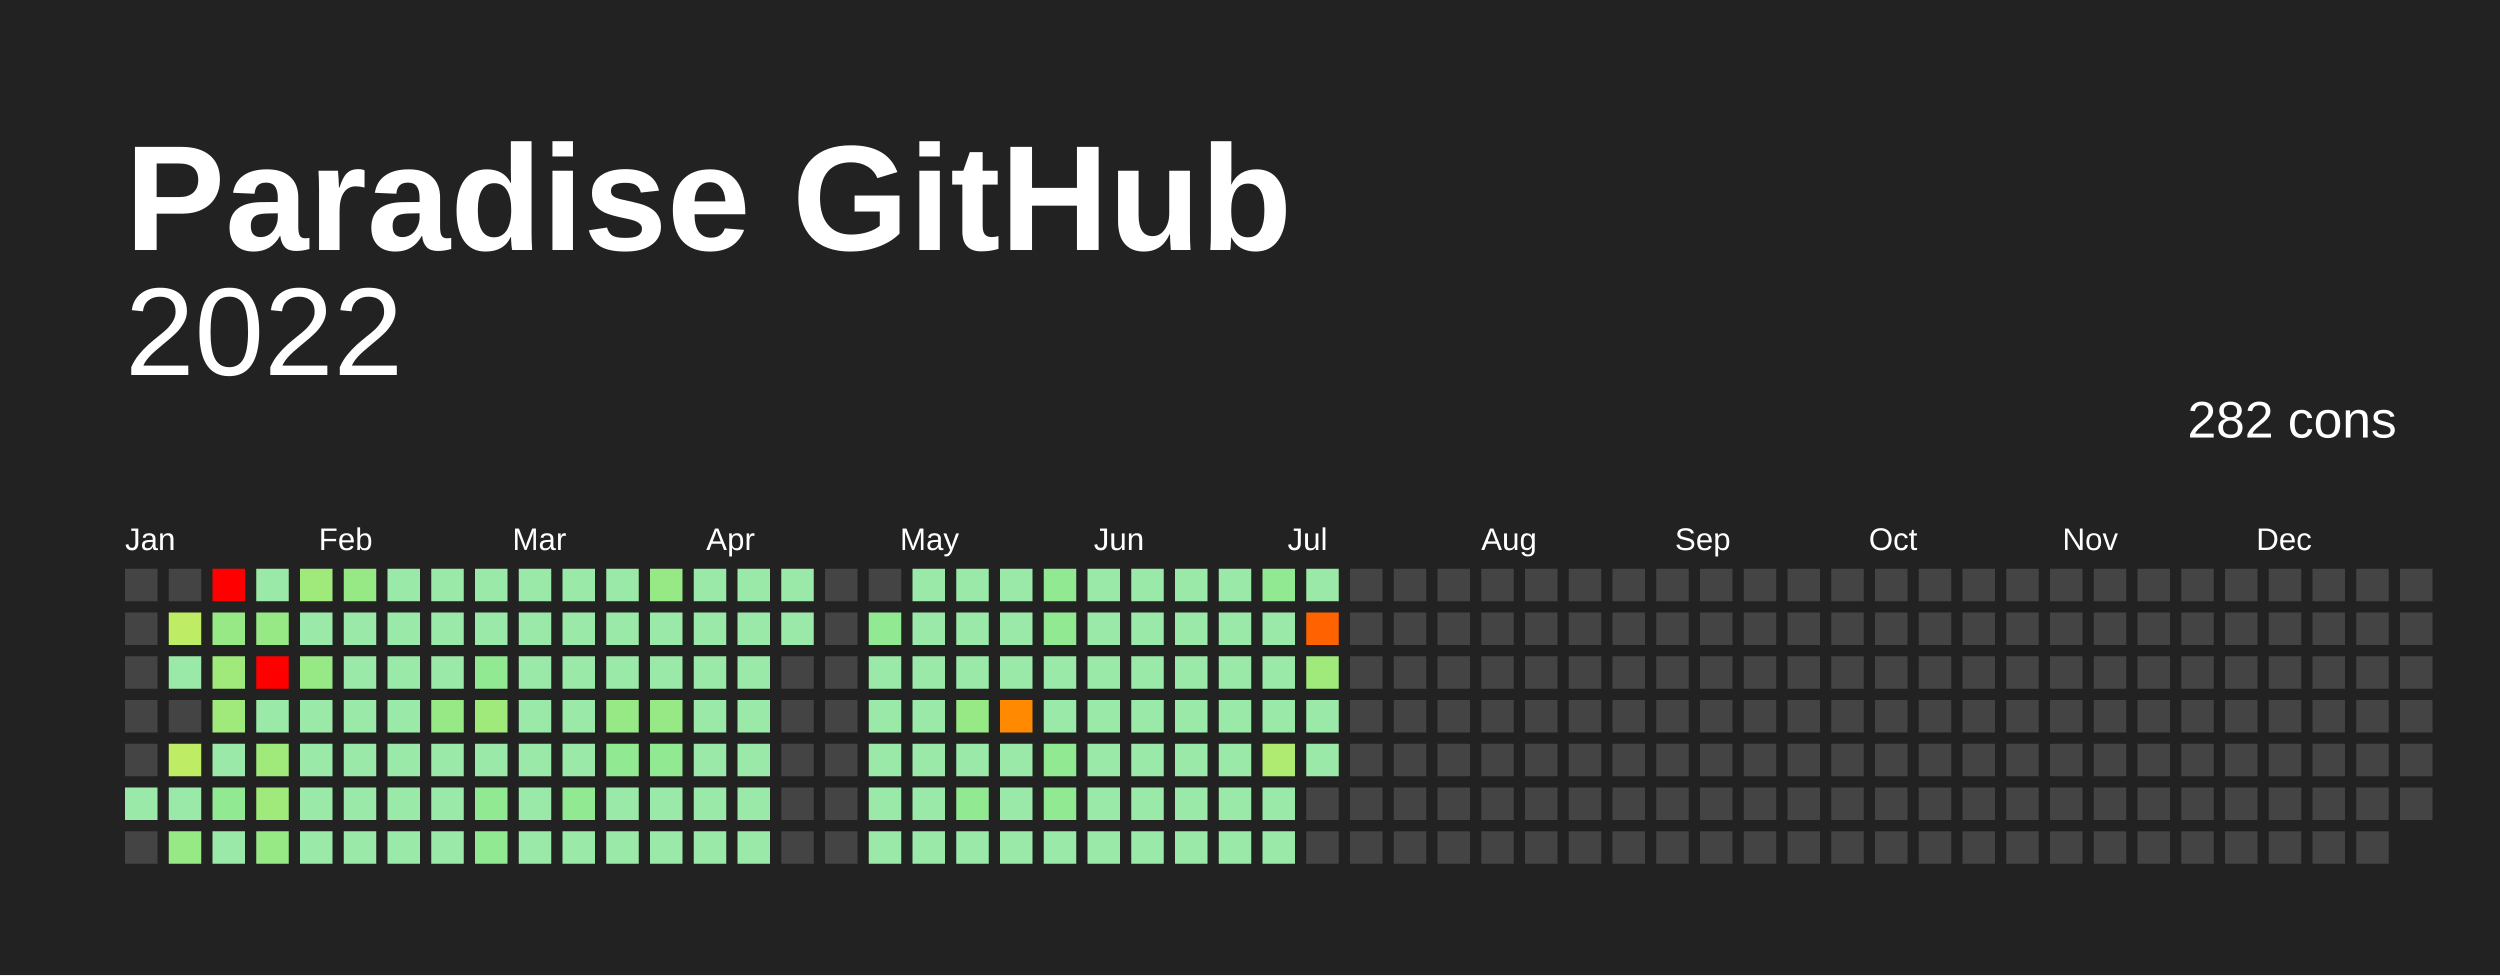
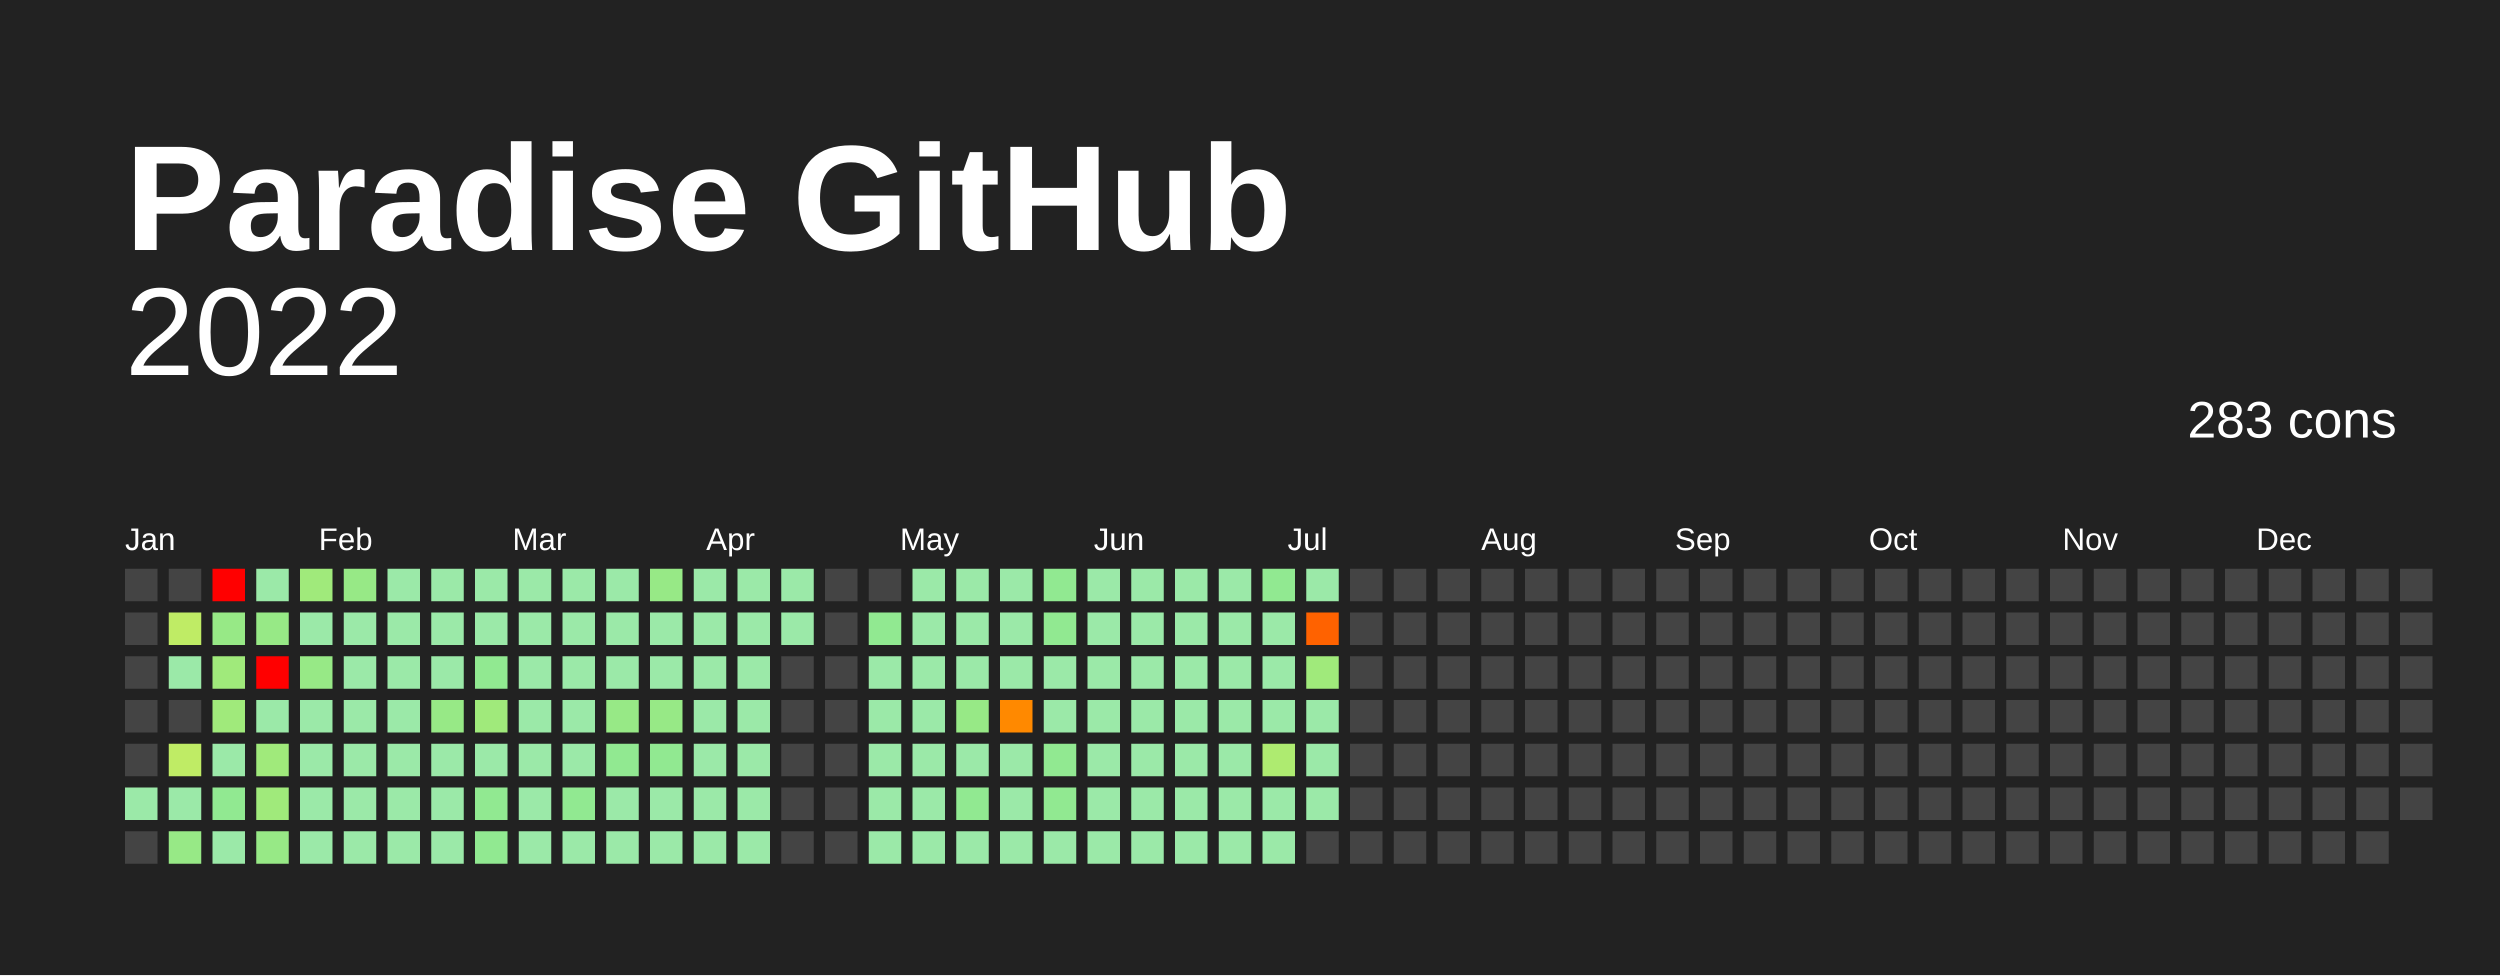
<svg xmlns="http://www.w3.org/2000/svg" baseProfile="full" height="78mm" version="1.1" viewBox="0,0,200,78" width="200mm">
  <defs />
  <rect fill="#222222" height="78" width="200" x="0" y="0" />
  <text fill="#FFFFFF" style="font-size:12px; font-family:Arial; font-weight:bold;" x="10" y="20">Paradise GitHub</text>
  <text alignment-baseline="hanging" fill="#FFFFFF" style="font-size:10.0px; font-family:Arial;" x="10" y="30">2022</text>
-   <text alignment-baseline="hanging" fill="#FFFFFF" style="font-size:4.125px; font-family:Arial;" x="175" y="35">282 cons</text>
+   <text alignment-baseline="hanging" fill="#FFFFFF" style="font-size:4.125px; font-family:Arial;" x="175" y="35">283 cons</text>
  <text fill="#FFFFFF" style="font-size:2.5px; font-family:Arial" x="10.0" y="44">Jan</text>
  <text fill="#FFFFFF" style="font-size:2.5px; font-family:Arial" x="25.5" y="44">Feb</text>
  <text fill="#FFFFFF" style="font-size:2.5px; font-family:Arial" x="41.0" y="44">Mar</text>
  <text fill="#FFFFFF" style="font-size:2.5px; font-family:Arial" x="56.5" y="44">Apr</text>
  <text fill="#FFFFFF" style="font-size:2.5px; font-family:Arial" x="72.0" y="44">May</text>
  <text fill="#FFFFFF" style="font-size:2.5px; font-family:Arial" x="87.5" y="44">Jun</text>
  <text fill="#FFFFFF" style="font-size:2.5px; font-family:Arial" x="103.0" y="44">Jul</text>
  <text fill="#FFFFFF" style="font-size:2.5px; font-family:Arial" x="118.5" y="44">Aug</text>
  <text fill="#FFFFFF" style="font-size:2.5px; font-family:Arial" x="134.0" y="44">Sep</text>
  <text fill="#FFFFFF" style="font-size:2.5px; font-family:Arial" x="149.5" y="44">Oct</text>
  <text fill="#FFFFFF" style="font-size:2.5px; font-family:Arial" x="165.0" y="44">Nov</text>
  <text fill="#FFFFFF" style="font-size:2.5px; font-family:Arial" x="180.5" y="44">Dec</text>
  <rect fill="#444444" height="2.6" width="2.6" x="10.0" y="45.5" />
  <rect fill="#444444" height="2.6" width="2.6" x="10.0" y="49.0" />
  <rect fill="#444444" height="2.6" width="2.6" x="10.0" y="52.5" />
  <rect fill="#444444" height="2.6" width="2.6" x="10.0" y="56.0" />
  <rect fill="#444444" height="2.6" width="2.6" x="10.0" y="59.5" />
  <rect fill="#9be9a8" height="2.6" width="2.6" x="10.0" y="63.0" />
  <rect fill="#444444" height="2.6" width="2.6" x="10.0" y="66.5" />
  <rect fill="#444444" height="2.6" width="2.6" x="13.5" y="45.5" />
  <rect fill="#bfec65" height="2.6" width="2.6" x="13.5" y="49.0" />
  <rect fill="#9be9a8" height="2.6" width="2.6" x="13.5" y="52.5" />
  <rect fill="#444444" height="2.6" width="2.6" x="13.5" y="56.0" />
  <rect fill="#bfec65" height="2.6" width="2.6" x="13.5" y="59.5" />
  <rect fill="#9be9a8" height="2.6" width="2.6" x="13.5" y="63.0" />
  <rect fill="#97e986" height="2.6" width="2.6" x="13.5" y="66.5" />
  <rect fill="red" height="2.6" width="2.6" x="17.0" y="45.5" />
  <rect fill="#97e986" height="2.6" width="2.6" x="17.0" y="49.0" />
  <rect fill="#a0ea7b" height="2.6" width="2.6" x="17.0" y="52.5" />
  <rect fill="#a0ea7b" height="2.6" width="2.6" x="17.0" y="56.0" />
  <rect fill="#9be9a8" height="2.6" width="2.6" x="17.0" y="59.5" />
  <rect fill="#91e991" height="2.6" width="2.6" x="17.0" y="63.0" />
  <rect fill="#9be9a8" height="2.6" width="2.6" x="17.0" y="66.5" />
  <rect fill="#9be9a8" height="2.6" width="2.6" x="20.5" y="45.5" />
  <rect fill="#97e986" height="2.6" width="2.6" x="20.5" y="49.0" />
  <rect fill="red" height="2.6" width="2.6" x="20.5" y="52.5" />
  <rect fill="#9be9a8" height="2.6" width="2.6" x="20.5" y="56.0" />
  <rect fill="#a0ea7b" height="2.6" width="2.6" x="20.5" y="59.5" />
  <rect fill="#a0ea7b" height="2.6" width="2.6" x="20.5" y="63.0" />
  <rect fill="#97e986" height="2.6" width="2.6" x="20.5" y="66.5" />
  <rect fill="#a0ea7b" height="2.6" width="2.6" x="24.0" y="45.5" />
  <rect fill="#9be9a8" height="2.6" width="2.6" x="24.0" y="49.0" />
  <rect fill="#97e986" height="2.6" width="2.6" x="24.0" y="52.5" />
  <rect fill="#9be9a8" height="2.6" width="2.6" x="24.0" y="56.0" />
  <rect fill="#9be9a8" height="2.6" width="2.6" x="24.0" y="59.5" />
  <rect fill="#9be9a8" height="2.6" width="2.6" x="24.0" y="63.0" />
  <rect fill="#9be9a8" height="2.6" width="2.6" x="24.0" y="66.5" />
  <rect fill="#97e986" height="2.6" width="2.6" x="27.5" y="45.5" />
  <rect fill="#9be9a8" height="2.6" width="2.6" x="27.5" y="49.0" />
  <rect fill="#9be9a8" height="2.6" width="2.6" x="27.5" y="52.5" />
  <rect fill="#9be9a8" height="2.6" width="2.6" x="27.5" y="56.0" />
  <rect fill="#9be9a8" height="2.6" width="2.6" x="27.5" y="59.5" />
  <rect fill="#9be9a8" height="2.6" width="2.6" x="27.5" y="63.0" />
  <rect fill="#9be9a8" height="2.6" width="2.6" x="27.5" y="66.5" />
  <rect fill="#9be9a8" height="2.6" width="2.6" x="31.0" y="45.5" />
  <rect fill="#9be9a8" height="2.6" width="2.6" x="31.0" y="49.0" />
  <rect fill="#9be9a8" height="2.6" width="2.6" x="31.0" y="52.5" />
  <rect fill="#9be9a8" height="2.6" width="2.6" x="31.0" y="56.0" />
  <rect fill="#9be9a8" height="2.6" width="2.6" x="31.0" y="59.5" />
  <rect fill="#9be9a8" height="2.6" width="2.6" x="31.0" y="63.0" />
  <rect fill="#9be9a8" height="2.6" width="2.6" x="31.0" y="66.5" />
  <rect fill="#9be9a8" height="2.6" width="2.6" x="34.5" y="45.5" />
  <rect fill="#9be9a8" height="2.6" width="2.6" x="34.5" y="49.0" />
  <rect fill="#9be9a8" height="2.6" width="2.6" x="34.5" y="52.5" />
  <rect fill="#97e986" height="2.6" width="2.6" x="34.5" y="56.0" />
  <rect fill="#9be9a8" height="2.6" width="2.6" x="34.5" y="59.5" />
  <rect fill="#9be9a8" height="2.6" width="2.6" x="34.5" y="63.0" />
  <rect fill="#9be9a8" height="2.6" width="2.6" x="34.5" y="66.5" />
  <rect fill="#9be9a8" height="2.6" width="2.6" x="38.0" y="45.5" />
  <rect fill="#9be9a8" height="2.6" width="2.6" x="38.0" y="49.0" />
  <rect fill="#91e991" height="2.6" width="2.6" x="38.0" y="52.5" />
  <rect fill="#a0ea7b" height="2.6" width="2.6" x="38.0" y="56.0" />
  <rect fill="#9be9a8" height="2.6" width="2.6" x="38.0" y="59.5" />
  <rect fill="#91e991" height="2.6" width="2.6" x="38.0" y="63.0" />
  <rect fill="#91e991" height="2.6" width="2.6" x="38.0" y="66.5" />
  <rect fill="#9be9a8" height="2.6" width="2.6" x="41.5" y="45.5" />
  <rect fill="#9be9a8" height="2.6" width="2.6" x="41.5" y="49.0" />
  <rect fill="#9be9a8" height="2.6" width="2.6" x="41.5" y="52.5" />
  <rect fill="#9be9a8" height="2.6" width="2.6" x="41.5" y="56.0" />
  <rect fill="#9be9a8" height="2.6" width="2.6" x="41.5" y="59.5" />
  <rect fill="#9be9a8" height="2.6" width="2.6" x="41.5" y="63.0" />
  <rect fill="#9be9a8" height="2.6" width="2.6" x="41.5" y="66.5" />
  <rect fill="#9be9a8" height="2.6" width="2.6" x="45.0" y="45.5" />
  <rect fill="#9be9a8" height="2.6" width="2.6" x="45.0" y="49.0" />
  <rect fill="#9be9a8" height="2.6" width="2.6" x="45.0" y="52.5" />
  <rect fill="#9be9a8" height="2.6" width="2.6" x="45.0" y="56.0" />
  <rect fill="#9be9a8" height="2.6" width="2.6" x="45.0" y="59.5" />
  <rect fill="#91e991" height="2.6" width="2.6" x="45.0" y="63.0" />
  <rect fill="#9be9a8" height="2.6" width="2.6" x="45.0" y="66.5" />
  <rect fill="#9be9a8" height="2.6" width="2.6" x="48.5" y="45.5" />
  <rect fill="#9be9a8" height="2.6" width="2.6" x="48.5" y="49.0" />
  <rect fill="#9be9a8" height="2.6" width="2.6" x="48.5" y="52.5" />
  <rect fill="#97e986" height="2.6" width="2.6" x="48.5" y="56.0" />
  <rect fill="#91e991" height="2.6" width="2.6" x="48.5" y="59.5" />
  <rect fill="#9be9a8" height="2.6" width="2.6" x="48.5" y="63.0" />
  <rect fill="#9be9a8" height="2.6" width="2.6" x="48.5" y="66.5" />
  <rect fill="#97e986" height="2.6" width="2.6" x="52.0" y="45.5" />
  <rect fill="#9be9a8" height="2.6" width="2.6" x="52.0" y="49.0" />
  <rect fill="#9be9a8" height="2.6" width="2.6" x="52.0" y="52.5" />
  <rect fill="#97e986" height="2.6" width="2.6" x="52.0" y="56.0" />
  <rect fill="#91e991" height="2.6" width="2.6" x="52.0" y="59.5" />
  <rect fill="#9be9a8" height="2.6" width="2.6" x="52.0" y="63.0" />
  <rect fill="#9be9a8" height="2.6" width="2.6" x="52.0" y="66.5" />
  <rect fill="#9be9a8" height="2.6" width="2.6" x="55.5" y="45.5" />
  <rect fill="#9be9a8" height="2.6" width="2.6" x="55.5" y="49.0" />
  <rect fill="#9be9a8" height="2.6" width="2.6" x="55.5" y="52.5" />
  <rect fill="#9be9a8" height="2.6" width="2.6" x="55.5" y="56.0" />
  <rect fill="#9be9a8" height="2.6" width="2.6" x="55.5" y="59.5" />
  <rect fill="#9be9a8" height="2.6" width="2.6" x="55.5" y="63.0" />
  <rect fill="#9be9a8" height="2.6" width="2.6" x="55.5" y="66.5" />
  <rect fill="#9be9a8" height="2.6" width="2.6" x="59.0" y="45.5" />
  <rect fill="#9be9a8" height="2.6" width="2.6" x="59.0" y="49.0" />
  <rect fill="#9be9a8" height="2.6" width="2.6" x="59.0" y="52.5" />
  <rect fill="#9be9a8" height="2.6" width="2.6" x="59.0" y="56.0" />
  <rect fill="#9be9a8" height="2.6" width="2.6" x="59.0" y="59.5" />
  <rect fill="#9be9a8" height="2.6" width="2.6" x="59.0" y="63.0" />
  <rect fill="#9be9a8" height="2.6" width="2.6" x="59.0" y="66.5" />
  <rect fill="#9be9a8" height="2.6" width="2.6" x="62.5" y="45.5" />
  <rect fill="#9be9a8" height="2.6" width="2.6" x="62.5" y="49.0" />
  <rect fill="#444444" height="2.6" width="2.6" x="62.5" y="52.5" />
  <rect fill="#444444" height="2.6" width="2.6" x="62.5" y="56.0" />
  <rect fill="#444444" height="2.6" width="2.6" x="62.5" y="59.5" />
  <rect fill="#444444" height="2.6" width="2.6" x="62.5" y="63.0" />
  <rect fill="#444444" height="2.6" width="2.6" x="62.5" y="66.5" />
  <rect fill="#444444" height="2.6" width="2.6" x="66.0" y="45.5" />
  <rect fill="#444444" height="2.6" width="2.6" x="66.0" y="49.0" />
  <rect fill="#444444" height="2.6" width="2.6" x="66.0" y="52.5" />
  <rect fill="#444444" height="2.6" width="2.6" x="66.0" y="56.0" />
  <rect fill="#444444" height="2.6" width="2.6" x="66.0" y="59.5" />
  <rect fill="#444444" height="2.6" width="2.6" x="66.0" y="63.0" />
  <rect fill="#444444" height="2.6" width="2.6" x="66.0" y="66.5" />
  <rect fill="#444444" height="2.6" width="2.6" x="69.5" y="45.5" />
  <rect fill="#91e991" height="2.6" width="2.6" x="69.5" y="49.0" />
  <rect fill="#9be9a8" height="2.6" width="2.6" x="69.5" y="52.5" />
  <rect fill="#9be9a8" height="2.6" width="2.6" x="69.5" y="56.0" />
  <rect fill="#9be9a8" height="2.6" width="2.6" x="69.5" y="59.5" />
  <rect fill="#9be9a8" height="2.6" width="2.6" x="69.5" y="63.0" />
  <rect fill="#9be9a8" height="2.6" width="2.6" x="69.5" y="66.5" />
  <rect fill="#9be9a8" height="2.6" width="2.6" x="73.0" y="45.5" />
  <rect fill="#9be9a8" height="2.6" width="2.6" x="73.0" y="49.0" />
  <rect fill="#9be9a8" height="2.6" width="2.6" x="73.0" y="52.5" />
  <rect fill="#9be9a8" height="2.6" width="2.6" x="73.0" y="56.0" />
  <rect fill="#9be9a8" height="2.6" width="2.6" x="73.0" y="59.5" />
  <rect fill="#9be9a8" height="2.6" width="2.6" x="73.0" y="63.0" />
  <rect fill="#9be9a8" height="2.6" width="2.6" x="73.0" y="66.5" />
  <rect fill="#9be9a8" height="2.6" width="2.6" x="76.5" y="45.5" />
  <rect fill="#9be9a8" height="2.6" width="2.6" x="76.5" y="49.0" />
  <rect fill="#9be9a8" height="2.6" width="2.6" x="76.5" y="52.5" />
  <rect fill="#97e986" height="2.6" width="2.6" x="76.5" y="56.0" />
  <rect fill="#9be9a8" height="2.6" width="2.6" x="76.5" y="59.5" />
  <rect fill="#91e991" height="2.6" width="2.6" x="76.5" y="63.0" />
  <rect fill="#9be9a8" height="2.6" width="2.6" x="76.5" y="66.5" />
  <rect fill="#9be9a8" height="2.6" width="2.6" x="80.0" y="45.5" />
  <rect fill="#9be9a8" height="2.6" width="2.6" x="80.0" y="49.0" />
  <rect fill="#9be9a8" height="2.6" width="2.6" x="80.0" y="52.5" />
  <rect fill="#ff8900" height="2.6" width="2.6" x="80.0" y="56.0" />
  <rect fill="#9be9a8" height="2.6" width="2.6" x="80.0" y="59.5" />
  <rect fill="#9be9a8" height="2.6" width="2.6" x="80.0" y="63.0" />
  <rect fill="#9be9a8" height="2.6" width="2.6" x="80.0" y="66.5" />
  <rect fill="#91e991" height="2.6" width="2.6" x="83.5" y="45.5" />
  <rect fill="#91e991" height="2.6" width="2.6" x="83.5" y="49.0" />
  <rect fill="#9be9a8" height="2.6" width="2.6" x="83.5" y="52.5" />
  <rect fill="#9be9a8" height="2.6" width="2.6" x="83.5" y="56.0" />
  <rect fill="#91e991" height="2.6" width="2.6" x="83.5" y="59.5" />
  <rect fill="#91e991" height="2.6" width="2.6" x="83.5" y="63.0" />
  <rect fill="#9be9a8" height="2.6" width="2.6" x="83.5" y="66.5" />
  <rect fill="#9be9a8" height="2.6" width="2.6" x="87.0" y="45.5" />
  <rect fill="#9be9a8" height="2.6" width="2.6" x="87.0" y="49.0" />
  <rect fill="#9be9a8" height="2.6" width="2.6" x="87.0" y="52.5" />
  <rect fill="#9be9a8" height="2.6" width="2.6" x="87.0" y="56.0" />
  <rect fill="#9be9a8" height="2.6" width="2.6" x="87.0" y="59.5" />
  <rect fill="#9be9a8" height="2.6" width="2.6" x="87.0" y="63.0" />
  <rect fill="#9be9a8" height="2.6" width="2.6" x="87.0" y="66.5" />
  <rect fill="#9be9a8" height="2.6" width="2.6" x="90.5" y="45.5" />
  <rect fill="#9be9a8" height="2.6" width="2.6" x="90.5" y="49.0" />
  <rect fill="#9be9a8" height="2.6" width="2.6" x="90.5" y="52.5" />
  <rect fill="#9be9a8" height="2.6" width="2.6" x="90.5" y="56.0" />
  <rect fill="#9be9a8" height="2.6" width="2.6" x="90.5" y="59.5" />
  <rect fill="#9be9a8" height="2.6" width="2.6" x="90.5" y="63.0" />
  <rect fill="#9be9a8" height="2.6" width="2.6" x="90.5" y="66.5" />
  <rect fill="#9be9a8" height="2.6" width="2.6" x="94.0" y="45.5" />
  <rect fill="#9be9a8" height="2.6" width="2.6" x="94.0" y="49.0" />
  <rect fill="#9be9a8" height="2.6" width="2.6" x="94.0" y="52.5" />
  <rect fill="#9be9a8" height="2.6" width="2.6" x="94.0" y="56.0" />
  <rect fill="#9be9a8" height="2.6" width="2.6" x="94.0" y="59.5" />
  <rect fill="#9be9a8" height="2.6" width="2.6" x="94.0" y="63.0" />
  <rect fill="#9be9a8" height="2.6" width="2.6" x="94.0" y="66.5" />
  <rect fill="#9be9a8" height="2.6" width="2.6" x="97.5" y="45.5" />
  <rect fill="#9be9a8" height="2.6" width="2.6" x="97.5" y="49.0" />
  <rect fill="#9be9a8" height="2.6" width="2.6" x="97.5" y="52.5" />
  <rect fill="#9be9a8" height="2.6" width="2.6" x="97.5" y="56.0" />
  <rect fill="#9be9a8" height="2.6" width="2.6" x="97.5" y="59.5" />
  <rect fill="#9be9a8" height="2.6" width="2.6" x="97.5" y="63.0" />
  <rect fill="#9be9a8" height="2.6" width="2.6" x="97.5" y="66.5" />
  <rect fill="#91e991" height="2.6" width="2.6" x="101.0" y="45.5" />
  <rect fill="#9be9a8" height="2.6" width="2.6" x="101.0" y="49.0" />
  <rect fill="#9be9a8" height="2.6" width="2.6" x="101.0" y="52.5" />
  <rect fill="#9be9a8" height="2.6" width="2.6" x="101.0" y="56.0" />
  <rect fill="#aeeb70" height="2.6" width="2.6" x="101.0" y="59.5" />
  <rect fill="#9be9a8" height="2.6" width="2.6" x="101.0" y="63.0" />
  <rect fill="#9be9a8" height="2.6" width="2.6" x="101.0" y="66.5" />
  <rect fill="#9be9a8" height="2.6" width="2.6" x="104.5" y="45.5" />
  <rect fill="#ff6200" height="2.6" width="2.6" x="104.5" y="49.0" />
  <rect fill="#a0ea7b" height="2.6" width="2.6" x="104.5" y="52.5" />
  <rect fill="#9be9a8" height="2.6" width="2.6" x="104.5" y="56.0" />
  <rect fill="#9be9a8" height="2.6" width="2.6" x="104.5" y="59.5" />
-   <rect fill="#444444" height="2.6" width="2.6" x="104.5" y="63.0" />
+   <rect fill="#9be9a8" height="2.6" width="2.6" x="104.5" y="63.0" />
  <rect fill="#444444" height="2.6" width="2.6" x="104.5" y="66.5" />
  <rect fill="#444444" height="2.6" width="2.6" x="108.0" y="45.5" />
  <rect fill="#444444" height="2.6" width="2.6" x="108.0" y="49.0" />
  <rect fill="#444444" height="2.6" width="2.6" x="108.0" y="52.5" />
  <rect fill="#444444" height="2.6" width="2.6" x="108.0" y="56.0" />
  <rect fill="#444444" height="2.6" width="2.6" x="108.0" y="59.5" />
  <rect fill="#444444" height="2.6" width="2.6" x="108.0" y="63.0" />
  <rect fill="#444444" height="2.6" width="2.6" x="108.0" y="66.5" />
  <rect fill="#444444" height="2.6" width="2.6" x="111.5" y="45.5" />
  <rect fill="#444444" height="2.6" width="2.6" x="111.5" y="49.0" />
  <rect fill="#444444" height="2.6" width="2.6" x="111.5" y="52.5" />
  <rect fill="#444444" height="2.6" width="2.6" x="111.5" y="56.0" />
  <rect fill="#444444" height="2.6" width="2.6" x="111.5" y="59.5" />
  <rect fill="#444444" height="2.6" width="2.6" x="111.5" y="63.0" />
  <rect fill="#444444" height="2.6" width="2.6" x="111.5" y="66.5" />
  <rect fill="#444444" height="2.6" width="2.6" x="115.0" y="45.5" />
  <rect fill="#444444" height="2.6" width="2.6" x="115.0" y="49.0" />
  <rect fill="#444444" height="2.6" width="2.6" x="115.0" y="52.5" />
  <rect fill="#444444" height="2.6" width="2.6" x="115.0" y="56.0" />
  <rect fill="#444444" height="2.6" width="2.6" x="115.0" y="59.5" />
  <rect fill="#444444" height="2.6" width="2.6" x="115.0" y="63.0" />
  <rect fill="#444444" height="2.6" width="2.6" x="115.0" y="66.5" />
  <rect fill="#444444" height="2.6" width="2.6" x="118.5" y="45.5" />
  <rect fill="#444444" height="2.6" width="2.6" x="118.5" y="49.0" />
  <rect fill="#444444" height="2.6" width="2.6" x="118.5" y="52.5" />
  <rect fill="#444444" height="2.6" width="2.6" x="118.5" y="56.0" />
  <rect fill="#444444" height="2.6" width="2.6" x="118.5" y="59.5" />
  <rect fill="#444444" height="2.6" width="2.6" x="118.5" y="63.0" />
  <rect fill="#444444" height="2.6" width="2.6" x="118.5" y="66.5" />
  <rect fill="#444444" height="2.6" width="2.6" x="122.0" y="45.5" />
  <rect fill="#444444" height="2.6" width="2.6" x="122.0" y="49.0" />
  <rect fill="#444444" height="2.6" width="2.6" x="122.0" y="52.5" />
  <rect fill="#444444" height="2.6" width="2.6" x="122.0" y="56.0" />
  <rect fill="#444444" height="2.6" width="2.6" x="122.0" y="59.5" />
  <rect fill="#444444" height="2.6" width="2.6" x="122.0" y="63.0" />
  <rect fill="#444444" height="2.6" width="2.6" x="122.0" y="66.5" />
  <rect fill="#444444" height="2.6" width="2.6" x="125.5" y="45.5" />
  <rect fill="#444444" height="2.6" width="2.6" x="125.5" y="49.0" />
  <rect fill="#444444" height="2.6" width="2.6" x="125.5" y="52.5" />
  <rect fill="#444444" height="2.6" width="2.6" x="125.5" y="56.0" />
  <rect fill="#444444" height="2.6" width="2.6" x="125.5" y="59.5" />
  <rect fill="#444444" height="2.6" width="2.6" x="125.5" y="63.0" />
  <rect fill="#444444" height="2.6" width="2.6" x="125.5" y="66.5" />
  <rect fill="#444444" height="2.6" width="2.6" x="129.0" y="45.5" />
  <rect fill="#444444" height="2.6" width="2.6" x="129.0" y="49.0" />
  <rect fill="#444444" height="2.6" width="2.6" x="129.0" y="52.5" />
  <rect fill="#444444" height="2.6" width="2.6" x="129.0" y="56.0" />
  <rect fill="#444444" height="2.6" width="2.6" x="129.0" y="59.5" />
  <rect fill="#444444" height="2.6" width="2.6" x="129.0" y="63.0" />
  <rect fill="#444444" height="2.6" width="2.6" x="129.0" y="66.5" />
  <rect fill="#444444" height="2.6" width="2.6" x="132.5" y="45.5" />
  <rect fill="#444444" height="2.6" width="2.6" x="132.5" y="49.0" />
  <rect fill="#444444" height="2.6" width="2.6" x="132.5" y="52.5" />
  <rect fill="#444444" height="2.6" width="2.6" x="132.5" y="56.0" />
  <rect fill="#444444" height="2.6" width="2.6" x="132.5" y="59.5" />
  <rect fill="#444444" height="2.6" width="2.6" x="132.5" y="63.0" />
  <rect fill="#444444" height="2.6" width="2.6" x="132.5" y="66.5" />
  <rect fill="#444444" height="2.6" width="2.6" x="136.0" y="45.5" />
  <rect fill="#444444" height="2.6" width="2.6" x="136.0" y="49.0" />
  <rect fill="#444444" height="2.6" width="2.6" x="136.0" y="52.5" />
  <rect fill="#444444" height="2.6" width="2.6" x="136.0" y="56.0" />
  <rect fill="#444444" height="2.6" width="2.6" x="136.0" y="59.5" />
  <rect fill="#444444" height="2.6" width="2.6" x="136.0" y="63.0" />
  <rect fill="#444444" height="2.6" width="2.6" x="136.0" y="66.5" />
  <rect fill="#444444" height="2.6" width="2.6" x="139.5" y="45.5" />
  <rect fill="#444444" height="2.6" width="2.6" x="139.5" y="49.0" />
  <rect fill="#444444" height="2.6" width="2.6" x="139.5" y="52.5" />
  <rect fill="#444444" height="2.6" width="2.6" x="139.5" y="56.0" />
  <rect fill="#444444" height="2.6" width="2.6" x="139.5" y="59.5" />
  <rect fill="#444444" height="2.6" width="2.6" x="139.5" y="63.0" />
  <rect fill="#444444" height="2.6" width="2.6" x="139.5" y="66.5" />
  <rect fill="#444444" height="2.6" width="2.6" x="143.0" y="45.5" />
  <rect fill="#444444" height="2.6" width="2.6" x="143.0" y="49.0" />
  <rect fill="#444444" height="2.6" width="2.6" x="143.0" y="52.5" />
  <rect fill="#444444" height="2.6" width="2.6" x="143.0" y="56.0" />
  <rect fill="#444444" height="2.6" width="2.6" x="143.0" y="59.5" />
  <rect fill="#444444" height="2.6" width="2.6" x="143.0" y="63.0" />
  <rect fill="#444444" height="2.6" width="2.6" x="143.0" y="66.5" />
  <rect fill="#444444" height="2.6" width="2.6" x="146.5" y="45.5" />
  <rect fill="#444444" height="2.6" width="2.6" x="146.5" y="49.0" />
  <rect fill="#444444" height="2.6" width="2.6" x="146.5" y="52.5" />
  <rect fill="#444444" height="2.6" width="2.6" x="146.5" y="56.0" />
  <rect fill="#444444" height="2.6" width="2.6" x="146.5" y="59.5" />
  <rect fill="#444444" height="2.6" width="2.6" x="146.5" y="63.0" />
  <rect fill="#444444" height="2.6" width="2.6" x="146.5" y="66.5" />
  <rect fill="#444444" height="2.6" width="2.6" x="150.0" y="45.5" />
  <rect fill="#444444" height="2.6" width="2.6" x="150.0" y="49.0" />
  <rect fill="#444444" height="2.6" width="2.6" x="150.0" y="52.5" />
  <rect fill="#444444" height="2.6" width="2.6" x="150.0" y="56.0" />
  <rect fill="#444444" height="2.6" width="2.6" x="150.0" y="59.5" />
  <rect fill="#444444" height="2.6" width="2.6" x="150.0" y="63.0" />
  <rect fill="#444444" height="2.6" width="2.6" x="150.0" y="66.5" />
  <rect fill="#444444" height="2.6" width="2.6" x="153.5" y="45.5" />
  <rect fill="#444444" height="2.6" width="2.6" x="153.5" y="49.0" />
  <rect fill="#444444" height="2.6" width="2.6" x="153.5" y="52.5" />
  <rect fill="#444444" height="2.6" width="2.6" x="153.5" y="56.0" />
  <rect fill="#444444" height="2.6" width="2.6" x="153.5" y="59.5" />
  <rect fill="#444444" height="2.6" width="2.6" x="153.5" y="63.0" />
  <rect fill="#444444" height="2.6" width="2.6" x="153.5" y="66.5" />
  <rect fill="#444444" height="2.6" width="2.6" x="157.0" y="45.5" />
  <rect fill="#444444" height="2.6" width="2.6" x="157.0" y="49.0" />
  <rect fill="#444444" height="2.6" width="2.6" x="157.0" y="52.5" />
  <rect fill="#444444" height="2.6" width="2.6" x="157.0" y="56.0" />
  <rect fill="#444444" height="2.6" width="2.6" x="157.0" y="59.5" />
  <rect fill="#444444" height="2.6" width="2.6" x="157.0" y="63.0" />
  <rect fill="#444444" height="2.6" width="2.6" x="157.0" y="66.5" />
  <rect fill="#444444" height="2.6" width="2.6" x="160.5" y="45.5" />
  <rect fill="#444444" height="2.6" width="2.6" x="160.5" y="49.0" />
  <rect fill="#444444" height="2.6" width="2.6" x="160.5" y="52.5" />
  <rect fill="#444444" height="2.6" width="2.6" x="160.5" y="56.0" />
  <rect fill="#444444" height="2.6" width="2.6" x="160.5" y="59.5" />
  <rect fill="#444444" height="2.6" width="2.6" x="160.5" y="63.0" />
  <rect fill="#444444" height="2.6" width="2.6" x="160.5" y="66.5" />
  <rect fill="#444444" height="2.6" width="2.6" x="164.0" y="45.5" />
  <rect fill="#444444" height="2.6" width="2.6" x="164.0" y="49.0" />
  <rect fill="#444444" height="2.6" width="2.6" x="164.0" y="52.5" />
  <rect fill="#444444" height="2.6" width="2.6" x="164.0" y="56.0" />
  <rect fill="#444444" height="2.6" width="2.6" x="164.0" y="59.5" />
  <rect fill="#444444" height="2.6" width="2.6" x="164.0" y="63.0" />
  <rect fill="#444444" height="2.6" width="2.6" x="164.0" y="66.5" />
  <rect fill="#444444" height="2.6" width="2.6" x="167.5" y="45.5" />
  <rect fill="#444444" height="2.6" width="2.6" x="167.5" y="49.0" />
  <rect fill="#444444" height="2.6" width="2.6" x="167.5" y="52.5" />
  <rect fill="#444444" height="2.6" width="2.6" x="167.5" y="56.0" />
  <rect fill="#444444" height="2.6" width="2.6" x="167.5" y="59.5" />
  <rect fill="#444444" height="2.6" width="2.6" x="167.5" y="63.0" />
  <rect fill="#444444" height="2.6" width="2.6" x="167.5" y="66.5" />
  <rect fill="#444444" height="2.6" width="2.6" x="171.0" y="45.5" />
  <rect fill="#444444" height="2.6" width="2.6" x="171.0" y="49.0" />
  <rect fill="#444444" height="2.6" width="2.6" x="171.0" y="52.5" />
  <rect fill="#444444" height="2.6" width="2.6" x="171.0" y="56.0" />
  <rect fill="#444444" height="2.6" width="2.6" x="171.0" y="59.5" />
  <rect fill="#444444" height="2.6" width="2.6" x="171.0" y="63.0" />
  <rect fill="#444444" height="2.6" width="2.6" x="171.0" y="66.5" />
  <rect fill="#444444" height="2.6" width="2.6" x="174.5" y="45.5" />
  <rect fill="#444444" height="2.6" width="2.6" x="174.5" y="49.0" />
  <rect fill="#444444" height="2.6" width="2.6" x="174.5" y="52.5" />
  <rect fill="#444444" height="2.6" width="2.6" x="174.5" y="56.0" />
  <rect fill="#444444" height="2.6" width="2.6" x="174.5" y="59.5" />
  <rect fill="#444444" height="2.6" width="2.6" x="174.5" y="63.0" />
  <rect fill="#444444" height="2.6" width="2.6" x="174.5" y="66.5" />
  <rect fill="#444444" height="2.6" width="2.6" x="178.0" y="45.5" />
  <rect fill="#444444" height="2.6" width="2.6" x="178.0" y="49.0" />
  <rect fill="#444444" height="2.6" width="2.6" x="178.0" y="52.5" />
  <rect fill="#444444" height="2.6" width="2.6" x="178.0" y="56.0" />
  <rect fill="#444444" height="2.6" width="2.6" x="178.0" y="59.5" />
  <rect fill="#444444" height="2.6" width="2.6" x="178.0" y="63.0" />
  <rect fill="#444444" height="2.6" width="2.6" x="178.0" y="66.5" />
  <rect fill="#444444" height="2.6" width="2.6" x="181.5" y="45.5" />
  <rect fill="#444444" height="2.6" width="2.6" x="181.5" y="49.0" />
  <rect fill="#444444" height="2.6" width="2.6" x="181.5" y="52.5" />
  <rect fill="#444444" height="2.6" width="2.6" x="181.5" y="56.0" />
  <rect fill="#444444" height="2.6" width="2.6" x="181.5" y="59.5" />
  <rect fill="#444444" height="2.6" width="2.6" x="181.5" y="63.0" />
  <rect fill="#444444" height="2.6" width="2.6" x="181.5" y="66.5" />
  <rect fill="#444444" height="2.6" width="2.6" x="185.0" y="45.5" />
  <rect fill="#444444" height="2.6" width="2.6" x="185.0" y="49.0" />
  <rect fill="#444444" height="2.6" width="2.6" x="185.0" y="52.5" />
  <rect fill="#444444" height="2.6" width="2.6" x="185.0" y="56.0" />
  <rect fill="#444444" height="2.6" width="2.6" x="185.0" y="59.5" />
  <rect fill="#444444" height="2.6" width="2.6" x="185.0" y="63.0" />
  <rect fill="#444444" height="2.6" width="2.6" x="185.0" y="66.5" />
  <rect fill="#444444" height="2.6" width="2.6" x="188.5" y="45.5" />
  <rect fill="#444444" height="2.6" width="2.6" x="188.5" y="49.0" />
  <rect fill="#444444" height="2.6" width="2.6" x="188.5" y="52.5" />
  <rect fill="#444444" height="2.6" width="2.6" x="188.5" y="56.0" />
  <rect fill="#444444" height="2.6" width="2.6" x="188.5" y="59.5" />
  <rect fill="#444444" height="2.6" width="2.6" x="188.5" y="63.0" />
  <rect fill="#444444" height="2.6" width="2.6" x="188.5" y="66.5" />
  <rect fill="#444444" height="2.6" width="2.6" x="192.0" y="45.5" />
  <rect fill="#444444" height="2.6" width="2.6" x="192.0" y="49.0" />
  <rect fill="#444444" height="2.6" width="2.6" x="192.0" y="52.5" />
  <rect fill="#444444" height="2.6" width="2.6" x="192.0" y="56.0" />
  <rect fill="#444444" height="2.6" width="2.6" x="192.0" y="59.5" />
  <rect fill="#444444" height="2.6" width="2.6" x="192.0" y="63.0" />
</svg>
